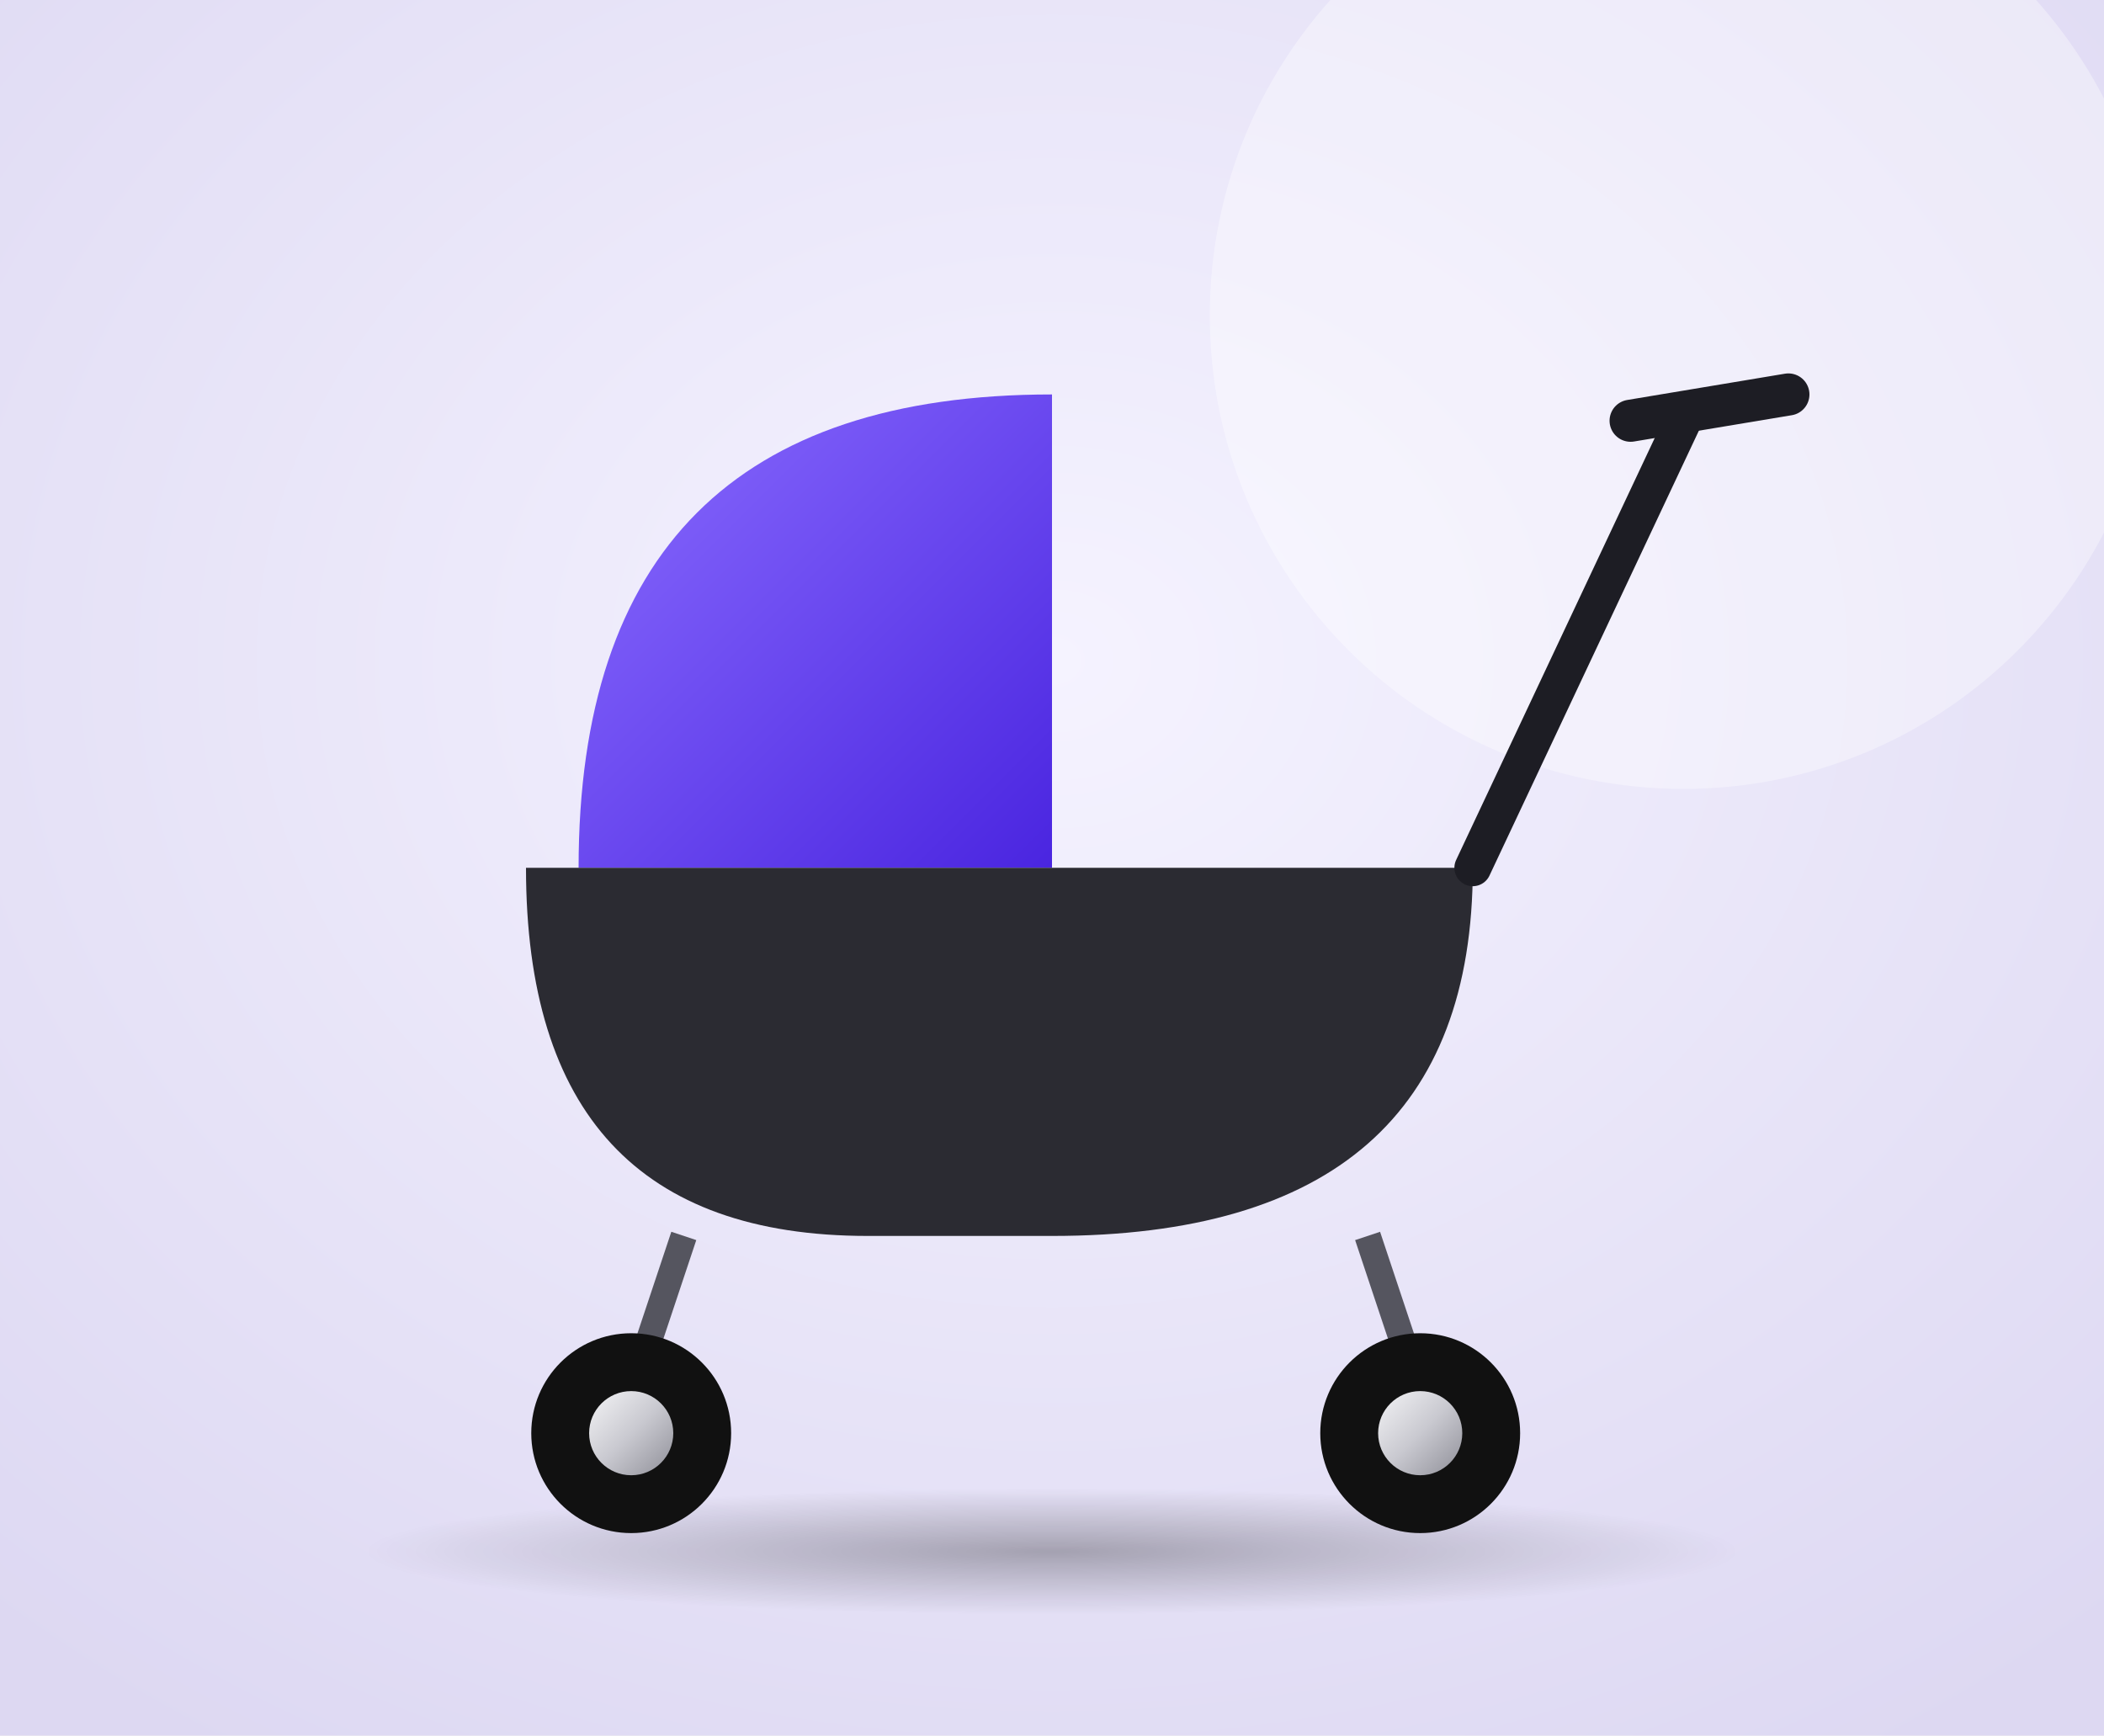
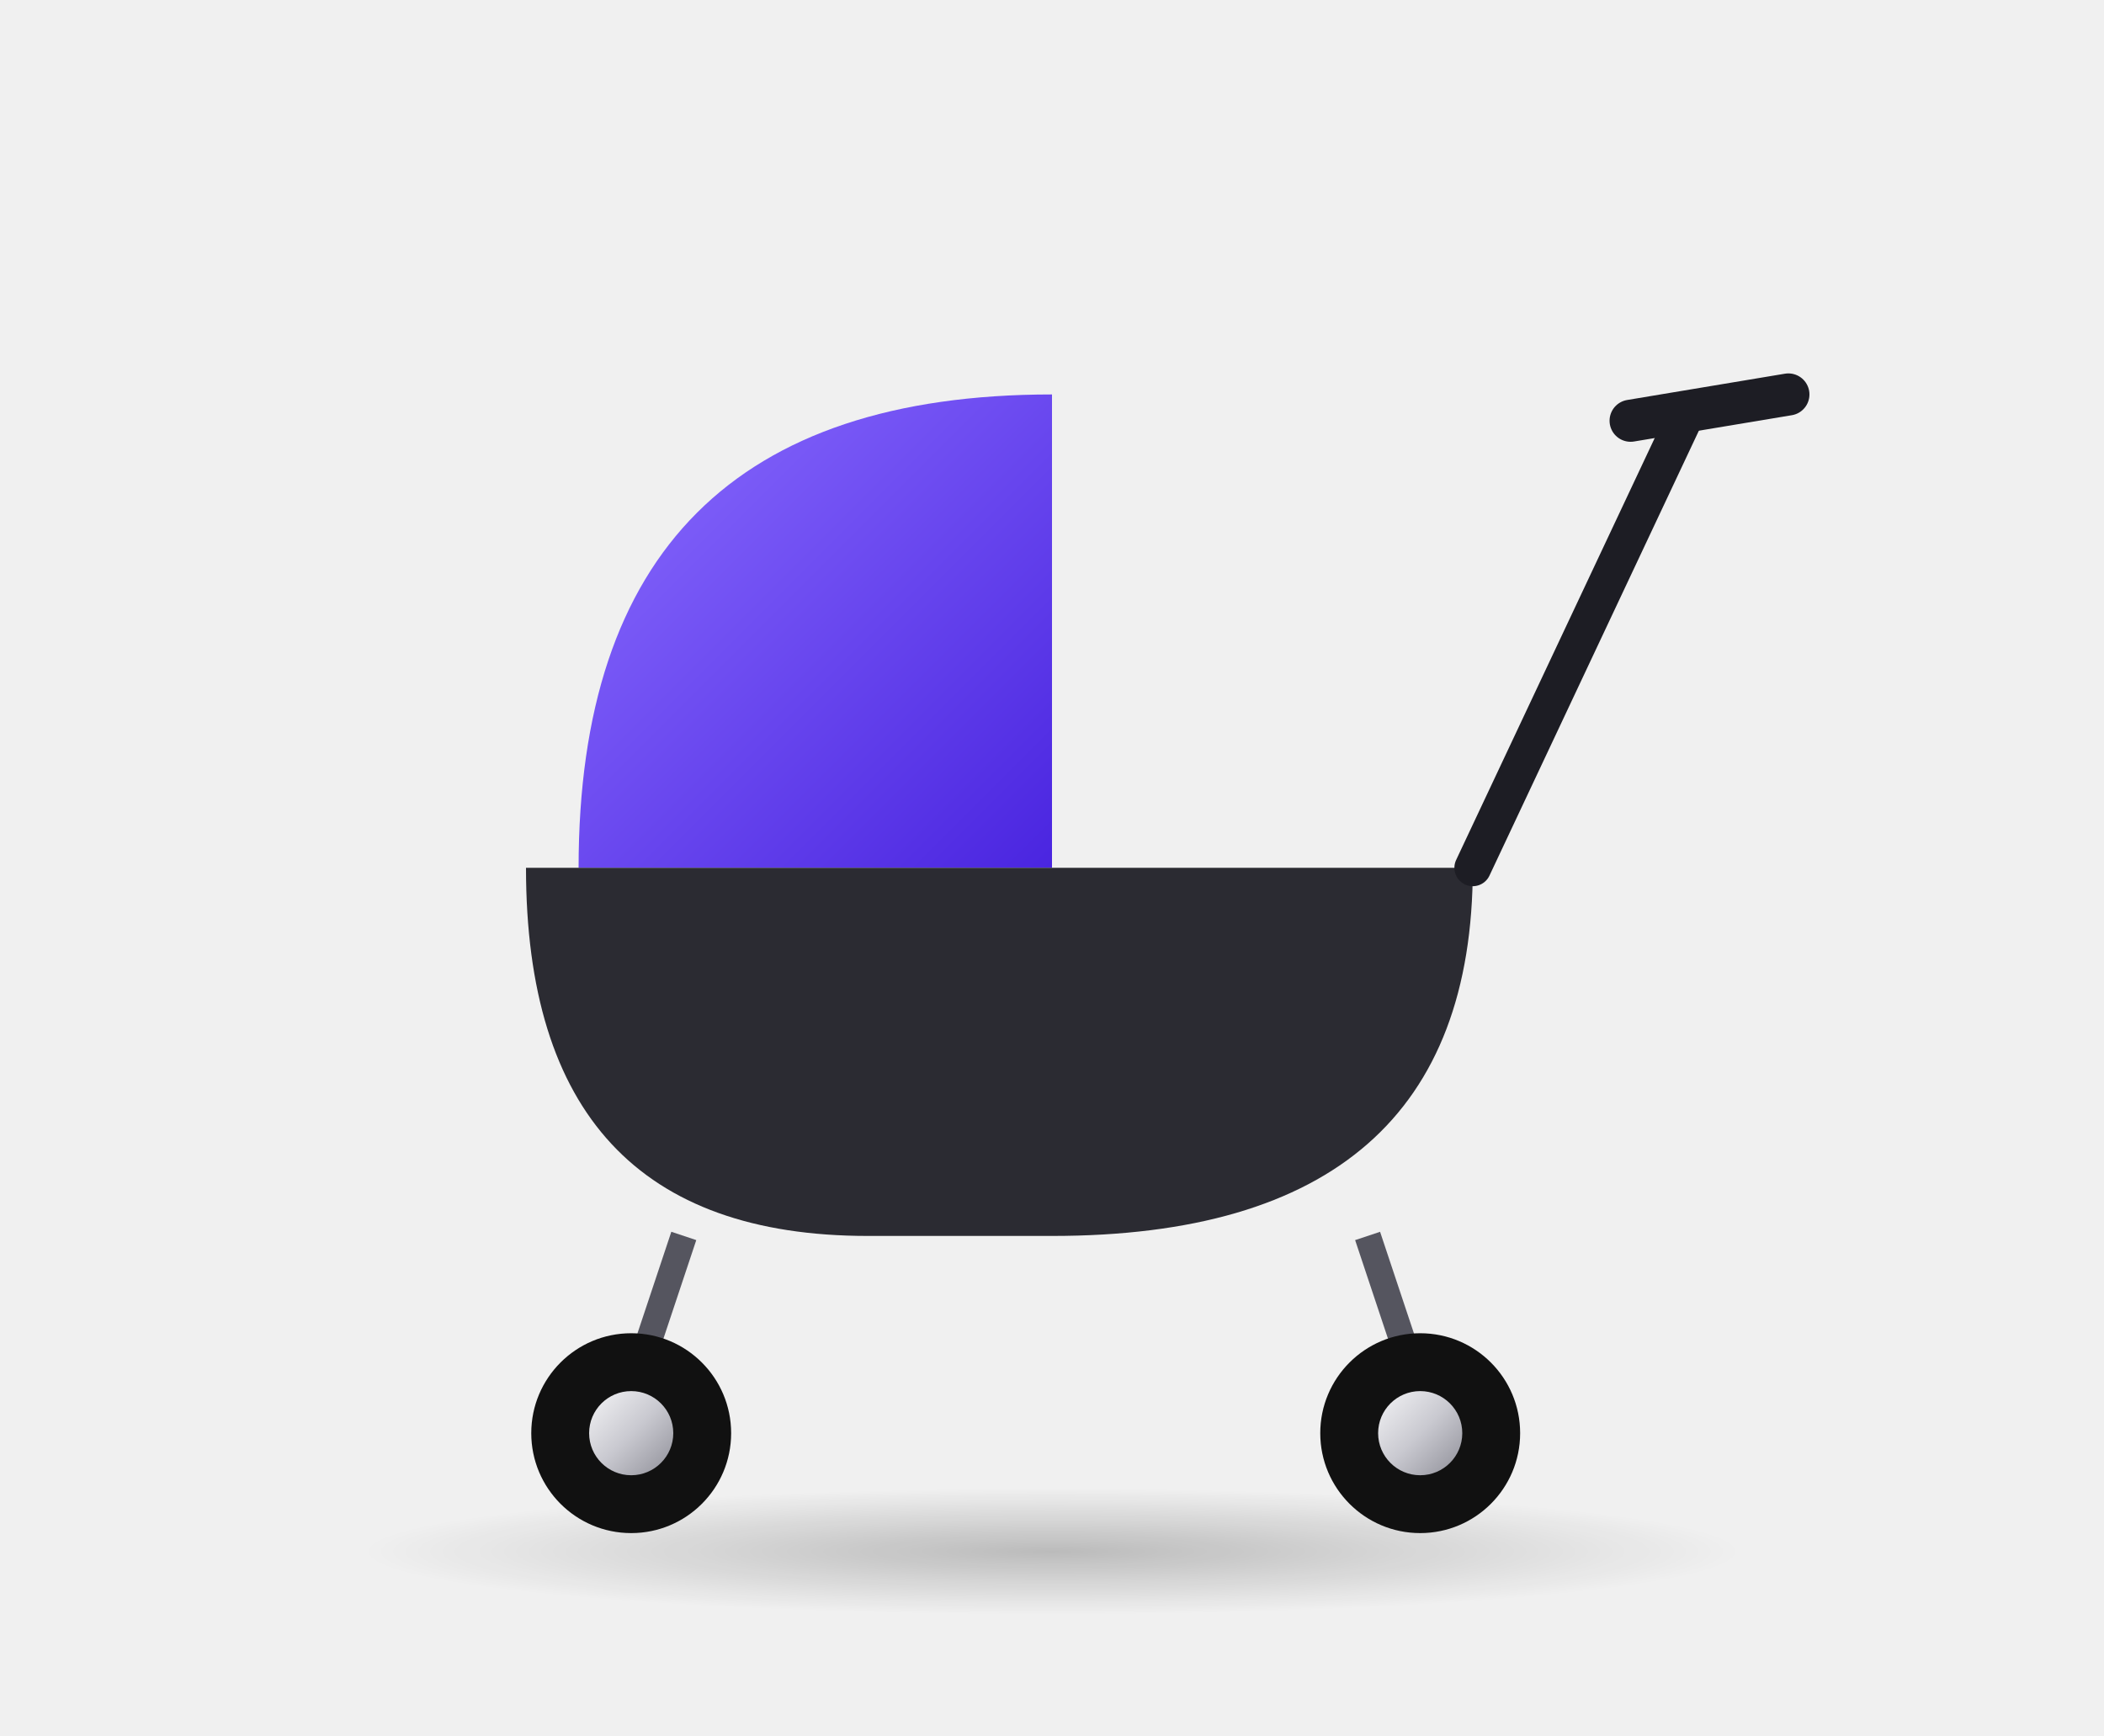
<svg xmlns="http://www.w3.org/2000/svg" viewBox="0 0 800 660">
  <defs>
    <radialGradient id="bg" cx="50%" cy="38%" r="75%">
      <stop offset="0" stop-color="#f5f3ff" />
      <stop offset="1" stop-color="#ddd8f2" />
    </radialGradient>
    <radialGradient id="sh" cx="50%" cy="50%" r="50%">
-       <stop offset="0" stop-color="#000" stop-opacity=".28" />
+       <stop offset="0" stop-color="#000" stop-opacity=".22" />
      <stop offset="1" stop-color="#000" stop-opacity="0" />
    </radialGradient>
    <linearGradient id="gloss" x1="0" y1="0" x2="0" y2="1">
      <stop offset="0" stop-color="#fff" stop-opacity=".55" />
      <stop offset=".5" stop-color="#fff" stop-opacity="0" />
    </linearGradient>
    <linearGradient id="metal" x1="0" y1="0" x2="1" y2="1">
      <stop offset="0" stop-color="#f4f4f6" />
      <stop offset=".5" stop-color="#c9c9d0" />
      <stop offset="1" stop-color="#8f8f98" />
    </linearGradient>
    <linearGradient id="dark" x1="0" y1="0" x2="0" y2="1">
      <stop offset="0" stop-color="#3a3a42" />
      <stop offset="1" stop-color="#121216" />
    </linearGradient>
    <linearGradient id="acc" x1="0" y1="0" x2="1" y2="1">
      <stop offset="0" stop-color="#8b6dff" />
      <stop offset="1" stop-color="#4a25e0" />
    </linearGradient>
    <linearGradient id="coral" x1="0" y1="0" x2="1" y2="1">
      <stop offset="0" stop-color="#ff8a7f" />
      <stop offset="1" stop-color="#e23e33" />
    </linearGradient>
    <linearGradient id="screen" x1="0" y1="0" x2="1" y2="1">
      <stop offset="0" stop-color="#7b5cff" />
      <stop offset=".55" stop-color="#ff7a6e" />
      <stop offset="1" stop-color="#ffc56b" />
    </linearGradient>
  </defs>
-   <rect width="800" height="660" fill="url(#bg)" />
-   <circle cx="640" cy="120" r="180" fill="#fff" opacity=".35" />
  <ellipse cx="400" cy="590" rx="260" ry="24" fill="url(#sh)" />
  <path d="M220 330 Q220 150 400 150 L400 330 Z" fill="url(#acc)" />
  <path d="M200 330 L560 330 Q560 470 400 470 L330 470 Q200 470 200 330 Z" fill="#2b2b32" />
  <path d="M560 330 L640 160" stroke="#1d1d24" stroke-width="14" stroke-linecap="round" />
  <path d="M620 160 L680 150" stroke="#1d1d24" stroke-width="16" stroke-linecap="round" />
  <path d="M260 470 L240 530 M520 470 L540 530" stroke="#55555f" stroke-width="10" />
  <circle cx="240" cy="545" r="38" fill="#111" />
  <circle cx="240" cy="545" r="16" fill="url(#metal)" />
  <circle cx="540" cy="545" r="38" fill="#111" />
  <circle cx="540" cy="545" r="16" fill="url(#metal)" />
</svg>
